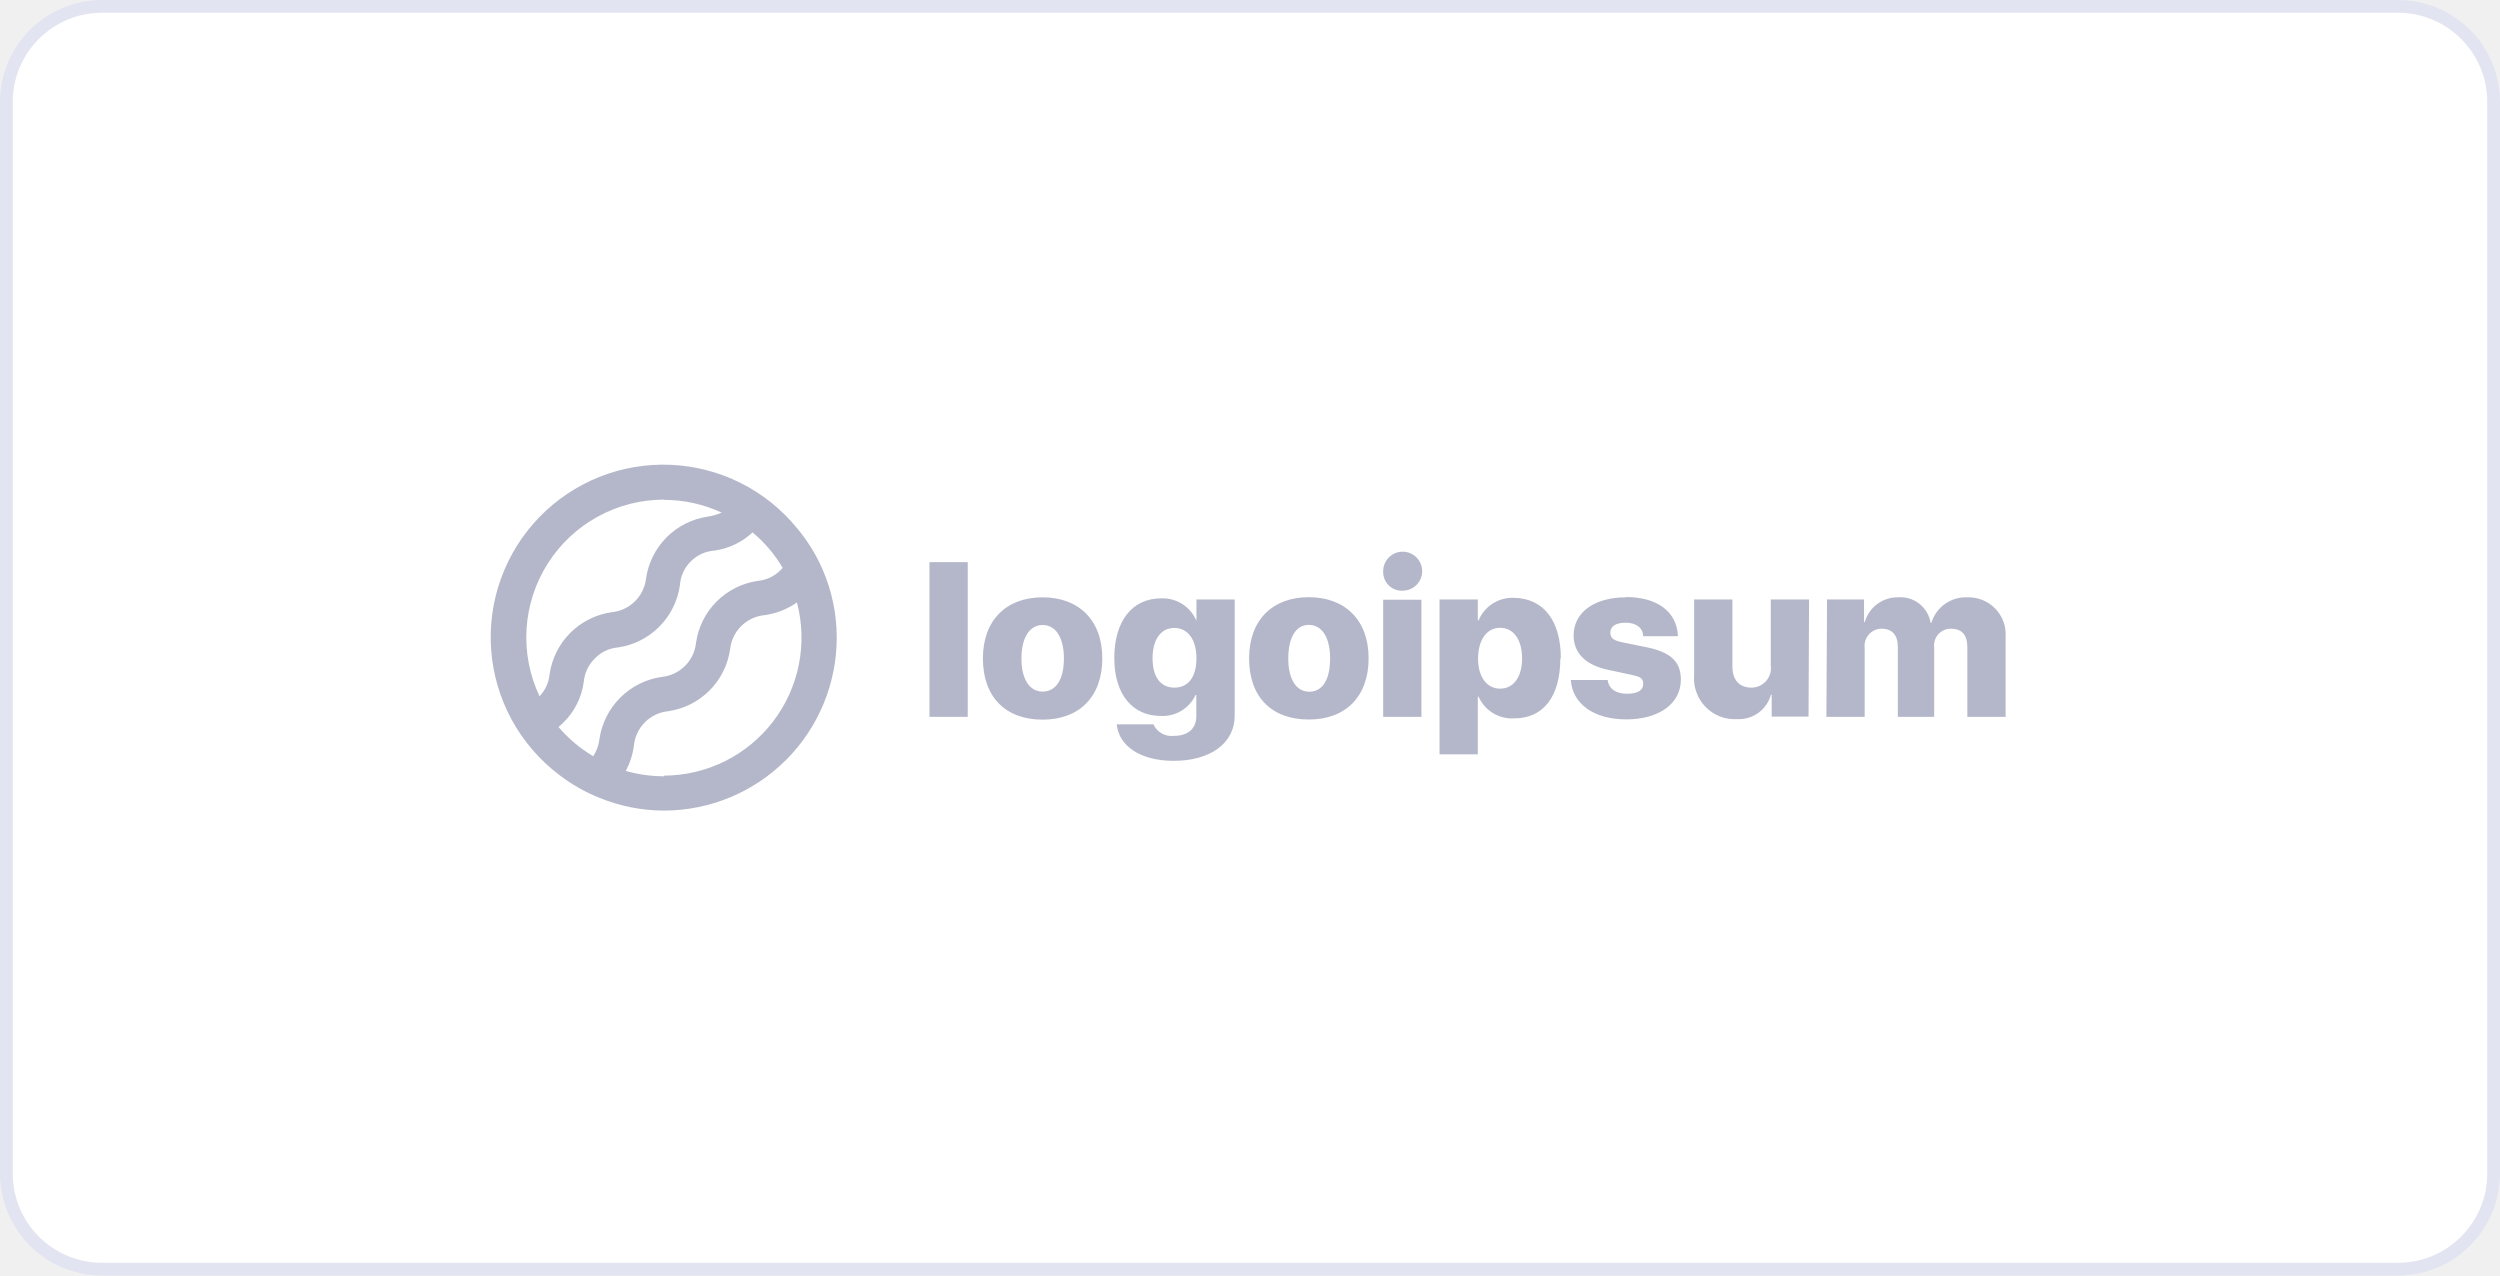
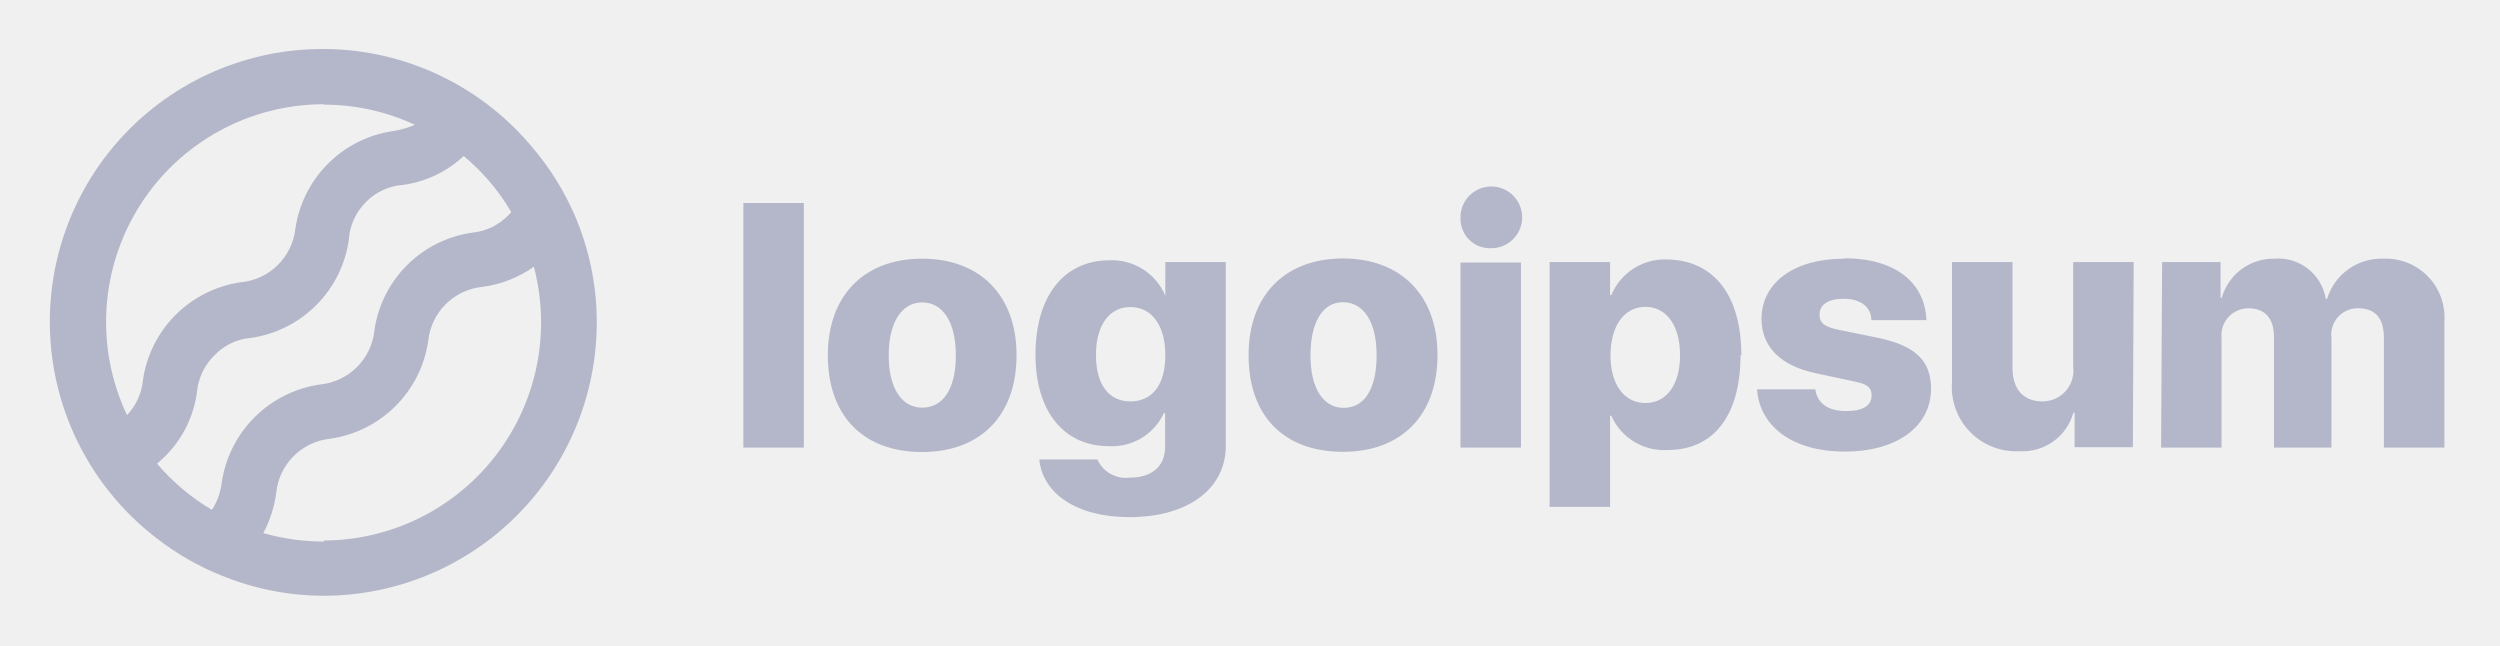
- <svg xmlns="http://www.w3.org/2000/svg" width="196" height="100" viewBox="0 0 196 100" fill="none">
-   <rect x="0.5" y="0.5" width="195" height="99" rx="7.5" fill="white" />
-   <rect x="0.5" y="0.5" width="195" height="99" rx="7.5" stroke="#E2E5F1" />
-   <path d="M72.87 44.07H75.87V56.2H72.87V44.07ZM77.06 51.62C77.06 48.62 78.9 46.83 81.74 46.83C84.58 46.83 86.42 48.62 86.42 51.62C86.42 54.62 84.62 56.42 81.74 56.42C78.86 56.42 77.06 54.67 77.06 51.62ZM83.41 51.62C83.41 49.97 82.76 49 81.74 49C80.72 49 80.08 50 80.08 51.62C80.08 53.24 80.71 54.22 81.74 54.22C82.77 54.22 83.41 53.3 83.41 51.63V51.62ZM87.55 56.79H90.43C90.567 57.094 90.799 57.346 91.091 57.509C91.383 57.671 91.719 57.734 92.05 57.69C93.19 57.69 93.79 57.07 93.79 56.17V54.49H93.73C93.491 55.005 93.103 55.436 92.617 55.729C92.13 56.021 91.567 56.161 91 56.13C88.81 56.13 87.36 54.46 87.36 51.59C87.36 48.72 88.74 46.91 91.04 46.91C91.625 46.887 92.202 47.043 92.696 47.358C93.189 47.672 93.574 48.13 93.8 48.67V47H96.8V56.1C96.8 58.29 94.87 59.65 92.02 59.65C89.37 59.65 87.72 58.46 87.55 56.8V56.79ZM93.8 51.61C93.8 50.15 93.13 49.23 92.07 49.23C91.01 49.23 90.36 50.14 90.36 51.61C90.36 53.08 91 53.91 92.07 53.91C93.14 53.91 93.8 53.1 93.8 51.62V51.61ZM97.93 51.61C97.93 48.61 99.77 46.82 102.61 46.82C105.45 46.82 107.3 48.61 107.3 51.61C107.3 54.61 105.5 56.41 102.61 56.41C99.72 56.41 97.93 54.67 97.93 51.62V51.61ZM104.28 51.61C104.28 49.96 103.63 48.99 102.61 48.99C101.59 48.99 101 50 101 51.63C101 53.26 101.63 54.23 102.65 54.23C103.67 54.23 104.28 53.3 104.28 51.63V51.61ZM108.44 44.82C108.432 44.517 108.515 44.219 108.676 43.962C108.838 43.706 109.073 43.504 109.35 43.381C109.627 43.259 109.934 43.221 110.232 43.273C110.531 43.325 110.807 43.465 111.026 43.674C111.246 43.883 111.398 44.153 111.463 44.449C111.529 44.744 111.505 45.053 111.395 45.335C111.285 45.618 111.094 45.861 110.846 46.035C110.597 46.208 110.303 46.304 110 46.31C109.799 46.324 109.598 46.296 109.408 46.228C109.219 46.16 109.045 46.054 108.899 45.916C108.752 45.778 108.636 45.611 108.557 45.426C108.478 45.241 108.438 45.041 108.44 44.84V44.82ZM108.44 47.02H111.44V56.2H108.44V47.02ZM122.33 51.61C122.33 54.61 121 56.32 118.72 56.32C118.136 56.357 117.553 56.215 117.053 55.91C116.552 55.606 116.157 55.156 115.92 54.62H115.86V59.14H112.86V47H115.86V48.64H115.92C116.146 48.095 116.533 47.633 117.031 47.316C117.528 46.999 118.111 46.844 118.7 46.87C121 46.91 122.37 48.63 122.37 51.63L122.33 51.61ZM119.33 51.61C119.33 50.15 118.66 49.22 117.61 49.22C116.56 49.22 115.89 50.16 115.88 51.61C115.87 53.06 116.56 53.99 117.61 53.99C118.66 53.99 119.33 53.08 119.33 51.63V51.61ZM127.48 46.81C129.97 46.81 131.48 47.99 131.55 49.88H128.82C128.82 49.23 128.28 48.82 127.45 48.82C126.62 48.82 126.25 49.14 126.25 49.61C126.25 50.08 126.58 50.23 127.25 50.37L129.17 50.76C131 51.15 131.78 51.89 131.78 53.28C131.78 55.18 130.05 56.4 127.5 56.4C124.95 56.4 123.28 55.18 123.15 53.31H126.04C126.13 53.99 126.67 54.39 127.55 54.39C128.43 54.39 128.83 54.1 128.83 53.62C128.83 53.14 128.55 53.04 127.83 52.89L126.1 52.52C124.31 52.15 123.37 51.2 123.37 49.8C123.39 48 125 46.83 127.48 46.83V46.81ZM141.79 56.18H138.9V54.47H138.84C138.681 55.044 138.331 55.547 137.847 55.894C137.363 56.241 136.775 56.413 136.18 56.38C135.724 56.406 135.268 56.334 134.843 56.168C134.417 56.003 134.032 55.748 133.714 55.421C133.395 55.094 133.151 54.702 132.997 54.272C132.842 53.843 132.782 53.385 132.82 52.93V47H135.82V52.24C135.82 53.33 136.38 53.91 137.31 53.91C137.528 53.91 137.744 53.864 137.943 53.775C138.141 53.685 138.319 53.554 138.463 53.39C138.606 53.226 138.714 53.033 138.777 52.825C138.84 52.616 138.859 52.396 138.83 52.18V47H141.83L141.79 56.18ZM143.24 47H146.14V48.77H146.2C146.359 48.203 146.702 47.706 147.174 47.355C147.646 47.004 148.222 46.819 148.81 46.83C149.409 46.782 150.003 46.961 150.476 47.332C150.948 47.702 151.264 48.237 151.36 48.83H151.42C151.601 48.231 151.977 47.709 152.488 47.347C152.998 46.985 153.615 46.803 154.24 46.83C154.648 46.816 155.054 46.889 155.432 47.042C155.811 47.196 156.152 47.427 156.435 47.721C156.718 48.016 156.936 48.366 157.075 48.75C157.213 49.134 157.27 49.543 157.24 49.95V56.2H154.24V50.75C154.24 49.75 153.79 49.29 152.95 49.29C152.763 49.288 152.577 49.327 152.406 49.403C152.235 49.479 152.082 49.591 151.958 49.732C151.834 49.872 151.741 50.037 151.686 50.216C151.631 50.395 151.616 50.584 151.64 50.77V56.2H148.79V50.71C148.79 49.79 148.34 49.29 147.52 49.29C147.331 49.29 147.143 49.33 146.971 49.408C146.798 49.486 146.643 49.599 146.518 49.741C146.392 49.883 146.298 50.049 146.241 50.23C146.185 50.411 146.167 50.602 146.19 50.79V56.2H143.19L143.24 47Z" fill="#B4B7C9" />
-   <path d="M64.48 44.62C63.971 43.456 63.297 42.372 62.48 41.4C61.271 39.92 59.763 38.713 58.054 37.858C56.346 37.004 54.475 36.52 52.567 36.441C50.658 36.361 48.754 36.686 46.98 37.395C45.206 38.104 43.602 39.181 42.274 40.554C40.946 41.928 39.924 43.567 39.275 45.364C38.626 47.16 38.365 49.075 38.509 50.98C38.653 52.885 39.199 54.737 40.111 56.416C41.023 58.095 42.28 59.562 43.8 60.72C44.775 61.478 45.852 62.094 47 62.55C48.609 63.209 50.331 63.549 52.07 63.55C55.659 63.542 59.099 62.111 61.635 59.571C64.171 57.031 65.597 53.589 65.6 50C65.602 48.148 65.221 46.316 64.48 44.62ZM52.06 39.19C53.621 39.19 55.164 39.531 56.58 40.19C56.234 40.339 55.871 40.443 55.5 40.5C54.276 40.677 53.143 41.245 52.269 42.119C51.395 42.993 50.827 44.127 50.65 45.35C50.572 46.036 50.26 46.674 49.766 47.157C49.272 47.64 48.627 47.938 47.94 48C46.716 48.177 45.583 48.745 44.709 49.619C43.835 50.493 43.267 51.627 43.09 52.85C43.03 53.502 42.751 54.115 42.3 54.59C41.52 52.943 41.17 51.126 41.282 49.308C41.394 47.489 41.964 45.729 42.939 44.19C43.914 42.651 45.262 41.383 46.859 40.506C48.455 39.628 50.248 39.169 52.07 39.17L52.06 39.19ZM43.79 57C43.91 56.89 44.03 56.79 44.15 56.67C45.039 55.807 45.61 54.669 45.77 53.44C45.834 52.749 46.143 52.104 46.64 51.62C47.118 51.122 47.762 50.816 48.45 50.76C49.673 50.583 50.806 50.015 51.68 49.141C52.554 48.267 53.123 47.133 53.3 45.91C53.343 45.187 53.653 44.507 54.17 44C54.66 43.512 55.309 43.217 56 43.17C57.123 43.015 58.172 42.516 59 41.74C59.942 42.522 60.741 43.463 61.36 44.52C61.322 44.571 61.278 44.618 61.23 44.66C60.752 45.162 60.109 45.475 59.42 45.54C58.195 45.714 57.06 46.281 56.185 47.156C55.311 48.03 54.744 49.165 54.57 50.39C54.499 51.078 54.193 51.721 53.703 52.21C53.212 52.698 52.568 53.002 51.88 53.07C50.653 53.246 49.515 53.812 48.636 54.686C47.757 55.56 47.183 56.694 47 57.92C46.946 58.409 46.778 58.878 46.51 59.29C45.484 58.681 44.565 57.907 43.79 57ZM52.06 60.86C51.045 60.861 50.035 60.72 49.06 60.44C49.393 59.818 49.61 59.14 49.7 58.44C49.77 57.753 50.075 57.111 50.563 56.623C51.051 56.135 51.693 55.83 52.38 55.76C53.605 55.585 54.74 55.018 55.617 54.143C56.492 53.269 57.062 52.135 57.24 50.91C57.31 50.223 57.615 49.581 58.103 49.093C58.591 48.605 59.233 48.3 59.92 48.23C60.842 48.11 61.72 47.767 62.48 47.23C62.901 48.828 62.951 50.501 62.626 52.121C62.3 53.741 61.608 55.266 60.602 56.577C59.596 57.888 58.303 58.951 56.822 59.685C55.341 60.419 53.712 60.803 52.06 60.81V60.86Z" fill="#B4B7C9" />
+ <svg xmlns="http://www.w3.org/2000/svg" width="124" height="32" viewBox="0 0 124 32" fill="none">
+   <path d="M36.87 10.07H39.87V22.2H36.87V10.07ZM41.06 17.62C41.06 14.62 42.9 12.83 45.74 12.83C48.58 12.83 50.42 14.62 50.42 17.62C50.42 20.62 48.62 22.42 45.74 22.42C42.86 22.42 41.06 20.67 41.06 17.62ZM47.41 17.62C47.41 15.97 46.76 15 45.74 15C44.72 15 44.08 16 44.08 17.62C44.08 19.24 44.71 20.22 45.74 20.22C46.77 20.22 47.41 19.3 47.41 17.63V17.62ZM51.55 22.79H54.43C54.567 23.094 54.799 23.346 55.091 23.509C55.383 23.671 55.719 23.734 56.05 23.69C57.19 23.69 57.79 23.07 57.79 22.17V20.49H57.73C57.491 21.005 57.103 21.436 56.617 21.729C56.13 22.021 55.567 22.161 55 22.13C52.81 22.13 51.36 20.46 51.36 17.59C51.36 14.72 52.74 12.91 55.04 12.91C55.625 12.887 56.202 13.043 56.696 13.358C57.189 13.672 57.574 14.13 57.8 14.67V13H60.8V22.1C60.8 24.29 58.87 25.65 56.02 25.65C53.37 25.65 51.72 24.46 51.55 22.8V22.79ZM57.8 17.61C57.8 16.15 57.13 15.23 56.07 15.23C55.01 15.23 54.36 16.14 54.36 17.61C54.36 19.08 55 19.91 56.07 19.91C57.14 19.91 57.8 19.1 57.8 17.62V17.61ZM61.93 17.61C61.93 14.61 63.77 12.82 66.61 12.82C69.45 12.82 71.3 14.61 71.3 17.61C71.3 20.61 69.5 22.41 66.61 22.41C63.72 22.41 61.93 20.67 61.93 17.62V17.61ZM68.28 17.61C68.28 15.96 67.63 14.99 66.61 14.99C65.59 14.99 65 16 65 17.63C65 19.26 65.63 20.23 66.65 20.23C67.67 20.23 68.28 19.3 68.28 17.63V17.61ZM72.44 10.82C72.432 10.517 72.514 10.219 72.676 9.963C72.838 9.706 73.073 9.504 73.35 9.381C73.627 9.259 73.934 9.221 74.232 9.273C74.531 9.325 74.807 9.465 75.026 9.674C75.246 9.883 75.397 10.153 75.463 10.448C75.529 10.744 75.505 11.053 75.395 11.335C75.285 11.618 75.094 11.861 74.846 12.034C74.597 12.208 74.303 12.304 74 12.31C73.799 12.324 73.598 12.296 73.408 12.228C73.219 12.16 73.045 12.054 72.899 11.916C72.752 11.778 72.636 11.611 72.557 11.426C72.478 11.241 72.438 11.041 72.44 10.84V10.82ZM72.44 13.02H75.44V22.2H72.44V13.02ZM86.33 17.61C86.33 20.61 85 22.32 82.72 22.32C82.135 22.357 81.553 22.215 81.053 21.91C80.552 21.606 80.156 21.156 79.92 20.62H79.86V25.14H76.86V13H79.86V14.64H79.92C80.145 14.095 80.533 13.633 81.031 13.316C81.528 12.999 82.111 12.844 82.7 12.87C85 12.91 86.37 14.63 86.37 17.63L86.33 17.61ZM83.33 17.61C83.33 16.15 82.66 15.22 81.61 15.22C80.56 15.22 79.89 16.16 79.88 17.61C79.87 19.06 80.56 19.99 81.61 19.99C82.66 19.99 83.33 19.08 83.33 17.63V17.61ZM91.48 12.81C93.97 12.81 95.48 13.99 95.55 15.88H92.82C92.82 15.23 92.28 14.82 91.45 14.82C90.62 14.82 90.25 15.14 90.25 15.61C90.25 16.08 90.58 16.23 91.25 16.37L93.17 16.76C95 17.15 95.78 17.89 95.78 19.28C95.78 21.18 94.05 22.4 91.5 22.4C88.95 22.4 87.28 21.18 87.15 19.31H90.04C90.13 19.99 90.67 20.39 91.55 20.39C92.43 20.39 92.83 20.1 92.83 19.62C92.83 19.14 92.55 19.04 91.83 18.89L90.1 18.52C88.31 18.15 87.37 17.2 87.37 15.8C87.39 14 89 12.83 91.48 12.83V12.81ZM105.79 22.18H102.9V20.47H102.84C102.681 21.044 102.331 21.547 101.847 21.894C101.363 22.241 100.775 22.413 100.18 22.38C99.724 22.406 99.268 22.334 98.843 22.168C98.417 22.003 98.032 21.748 97.714 21.421C97.395 21.094 97.151 20.702 96.996 20.272C96.842 19.843 96.782 19.385 96.82 18.93V13H99.82V18.24C99.82 19.33 100.38 19.91 101.31 19.91C101.528 19.91 101.744 19.864 101.943 19.774C102.141 19.685 102.319 19.554 102.463 19.39C102.606 19.226 102.714 19.033 102.777 18.825C102.84 18.616 102.859 18.396 102.83 18.18V13H105.83L105.79 22.18ZM107.24 13H110.14V14.77H110.2C110.359 14.203 110.702 13.706 111.174 13.355C111.646 13.004 112.222 12.819 112.81 12.83C113.409 12.782 114.003 12.961 114.476 13.332C114.948 13.702 115.264 14.237 115.36 14.83H115.42C115.601 14.231 115.977 13.709 116.488 13.347C116.998 12.985 117.615 12.803 118.24 12.83C118.648 12.816 119.054 12.889 119.432 13.042C119.811 13.196 120.152 13.427 120.435 13.721C120.718 14.016 120.936 14.366 121.075 14.75C121.213 15.134 121.27 15.543 121.24 15.95V22.2H118.24V16.75C118.24 15.75 117.79 15.29 116.95 15.29C116.763 15.288 116.577 15.327 116.406 15.403C116.235 15.479 116.082 15.591 115.958 15.732C115.834 15.872 115.741 16.037 115.686 16.216C115.631 16.395 115.616 16.584 115.64 16.77V22.2H112.79V16.71C112.79 15.79 112.34 15.29 111.52 15.29C111.331 15.29 111.143 15.33 110.971 15.408C110.798 15.486 110.643 15.599 110.518 15.741C110.392 15.883 110.298 16.049 110.241 16.23C110.185 16.411 110.167 16.602 110.19 16.79V22.2H107.19L107.24 13Z" fill="#B4B7C9" />
+   <path d="M28.48 10.62C27.971 9.456 27.297 8.372 26.48 7.4C25.271 5.92 23.763 4.713 22.054 3.858C20.346 3.004 18.475 2.52 16.567 2.441C14.658 2.361 12.754 2.686 10.98 3.395C9.206 4.104 7.602 5.181 6.274 6.554C4.946 7.927 3.924 9.567 3.275 11.364C2.626 13.161 2.365 15.075 2.509 16.98C2.653 18.885 3.199 20.738 4.111 22.416C5.023 24.095 6.28 25.562 7.8 26.72C8.775 27.478 9.852 28.094 11 28.55C12.609 29.209 14.331 29.549 16.07 29.55C19.659 29.542 23.099 28.111 25.635 25.571C28.171 23.031 29.597 19.589 29.6 16C29.602 14.148 29.221 12.316 28.48 10.62ZM16.06 5.19C17.621 5.19 19.164 5.531 20.58 6.19C20.234 6.339 19.871 6.443 19.5 6.5C18.276 6.677 17.143 7.245 16.269 8.119C15.395 8.993 14.827 10.127 14.65 11.35C14.572 12.036 14.26 12.674 13.766 13.157C13.272 13.64 12.627 13.938 11.94 14C10.716 14.177 9.583 14.745 8.709 15.619C7.835 16.493 7.267 17.627 7.09 18.85C7.03 19.502 6.751 20.115 6.3 20.59C5.52 18.943 5.17 17.126 5.282 15.308C5.394 13.489 5.964 11.729 6.939 10.19C7.914 8.651 9.262 7.383 10.859 6.506C12.455 5.628 14.248 5.169 16.07 5.17L16.06 5.19ZM7.79 23C7.91 22.89 8.03 22.79 8.15 22.67C9.039 21.807 9.61 20.669 9.77 19.44C9.834 18.749 10.143 18.104 10.64 17.62C11.118 17.122 11.762 16.816 12.45 16.76C13.673 16.583 14.806 16.015 15.68 15.141C16.555 14.267 17.122 13.133 17.3 11.91C17.343 11.187 17.653 10.507 18.17 10C18.66 9.512 19.309 9.217 20 9.17C21.123 9.015 22.172 8.516 23 7.74C23.942 8.522 24.741 9.463 25.36 10.52C25.322 10.571 25.278 10.618 25.23 10.66C24.752 11.162 24.109 11.475 23.42 11.54C22.195 11.714 21.06 12.281 20.185 13.155C19.311 14.03 18.744 15.165 18.57 16.39C18.499 17.078 18.193 17.721 17.703 18.21C17.212 18.698 16.568 19.002 15.88 19.07C14.653 19.246 13.515 19.812 12.636 20.686C11.757 21.56 11.183 22.694 11 23.92C10.946 24.409 10.778 24.878 10.51 25.29C9.484 24.681 8.565 23.907 7.79 23ZM16.06 26.86C15.045 26.861 14.035 26.72 13.06 26.44C13.393 25.818 13.61 25.14 13.7 24.44C13.77 23.753 14.075 23.111 14.563 22.623C15.051 22.135 15.693 21.83 16.38 21.76C17.605 21.585 18.74 21.018 19.616 20.143C20.492 19.269 21.062 18.135 21.24 16.91C21.31 16.223 21.615 15.581 22.103 15.093C22.591 14.605 23.233 14.3 23.92 14.23C24.842 14.11 25.72 13.767 26.48 13.23C26.901 14.828 26.951 16.501 26.626 18.121C26.3 19.741 25.608 21.266 24.602 22.577C23.596 23.888 22.303 24.951 20.822 25.685C19.341 26.419 17.712 26.803 16.06 26.81V26.86Z" fill="#B4B7C9" />
</svg>
